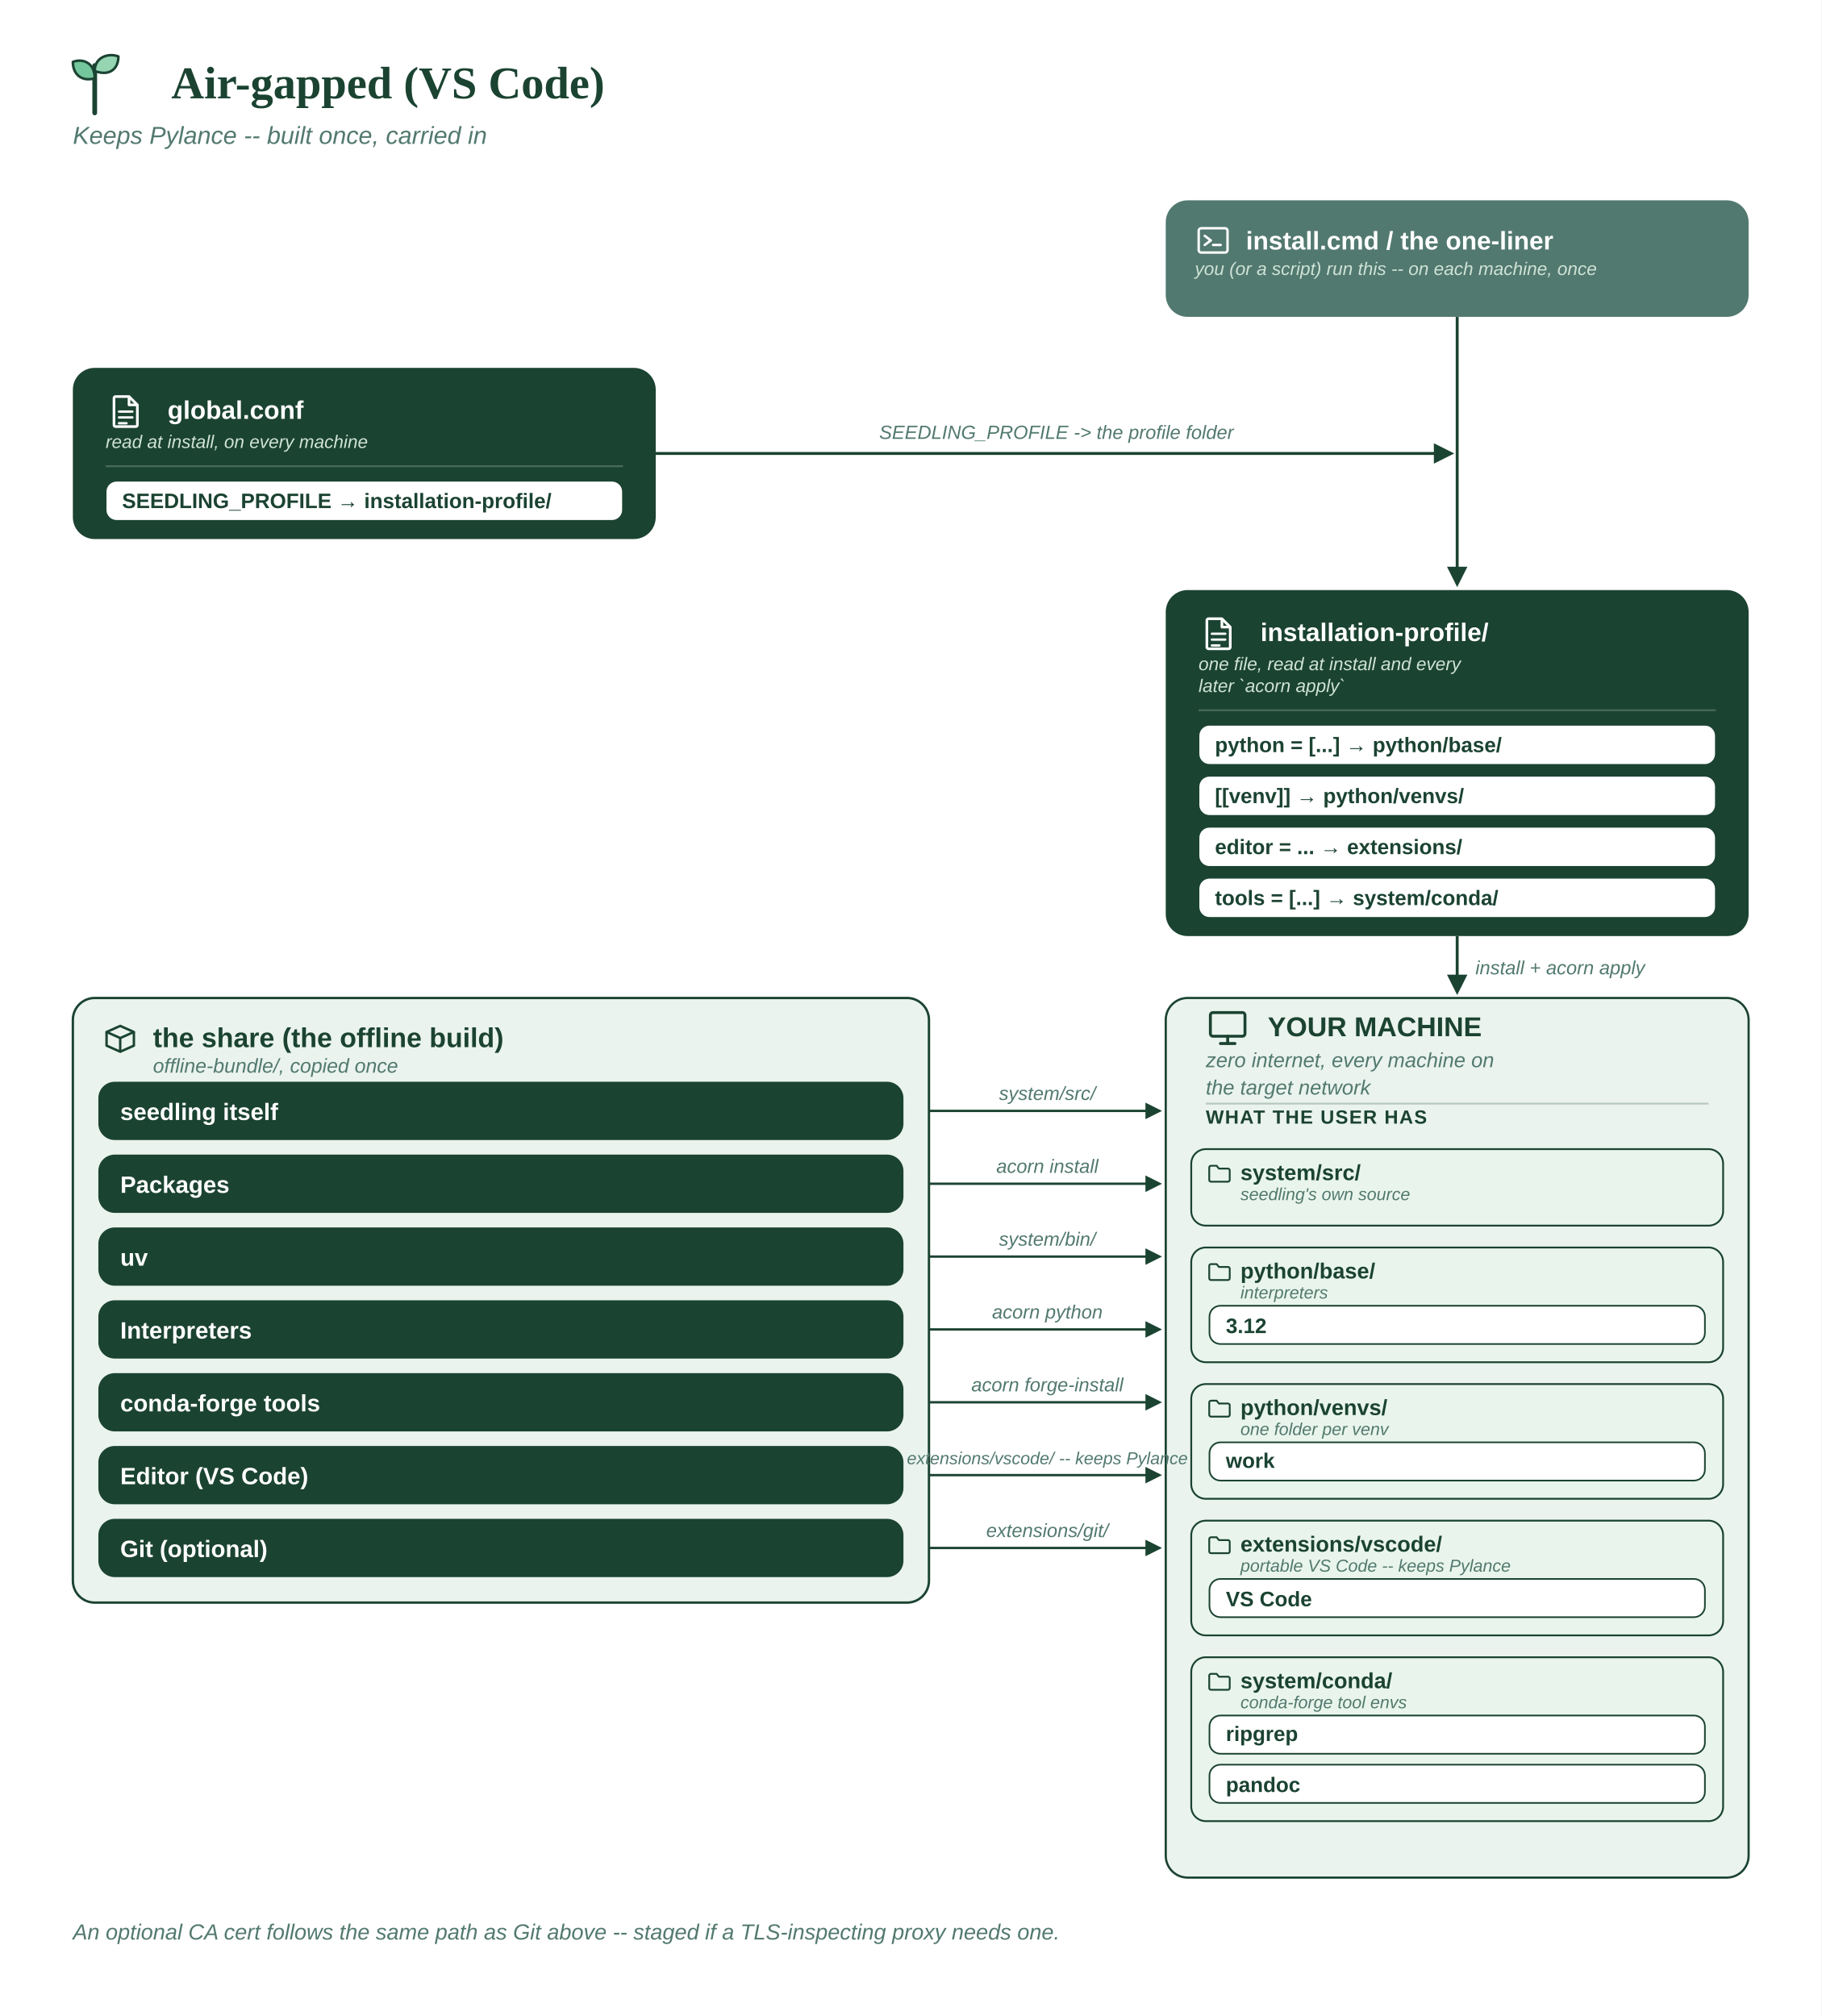
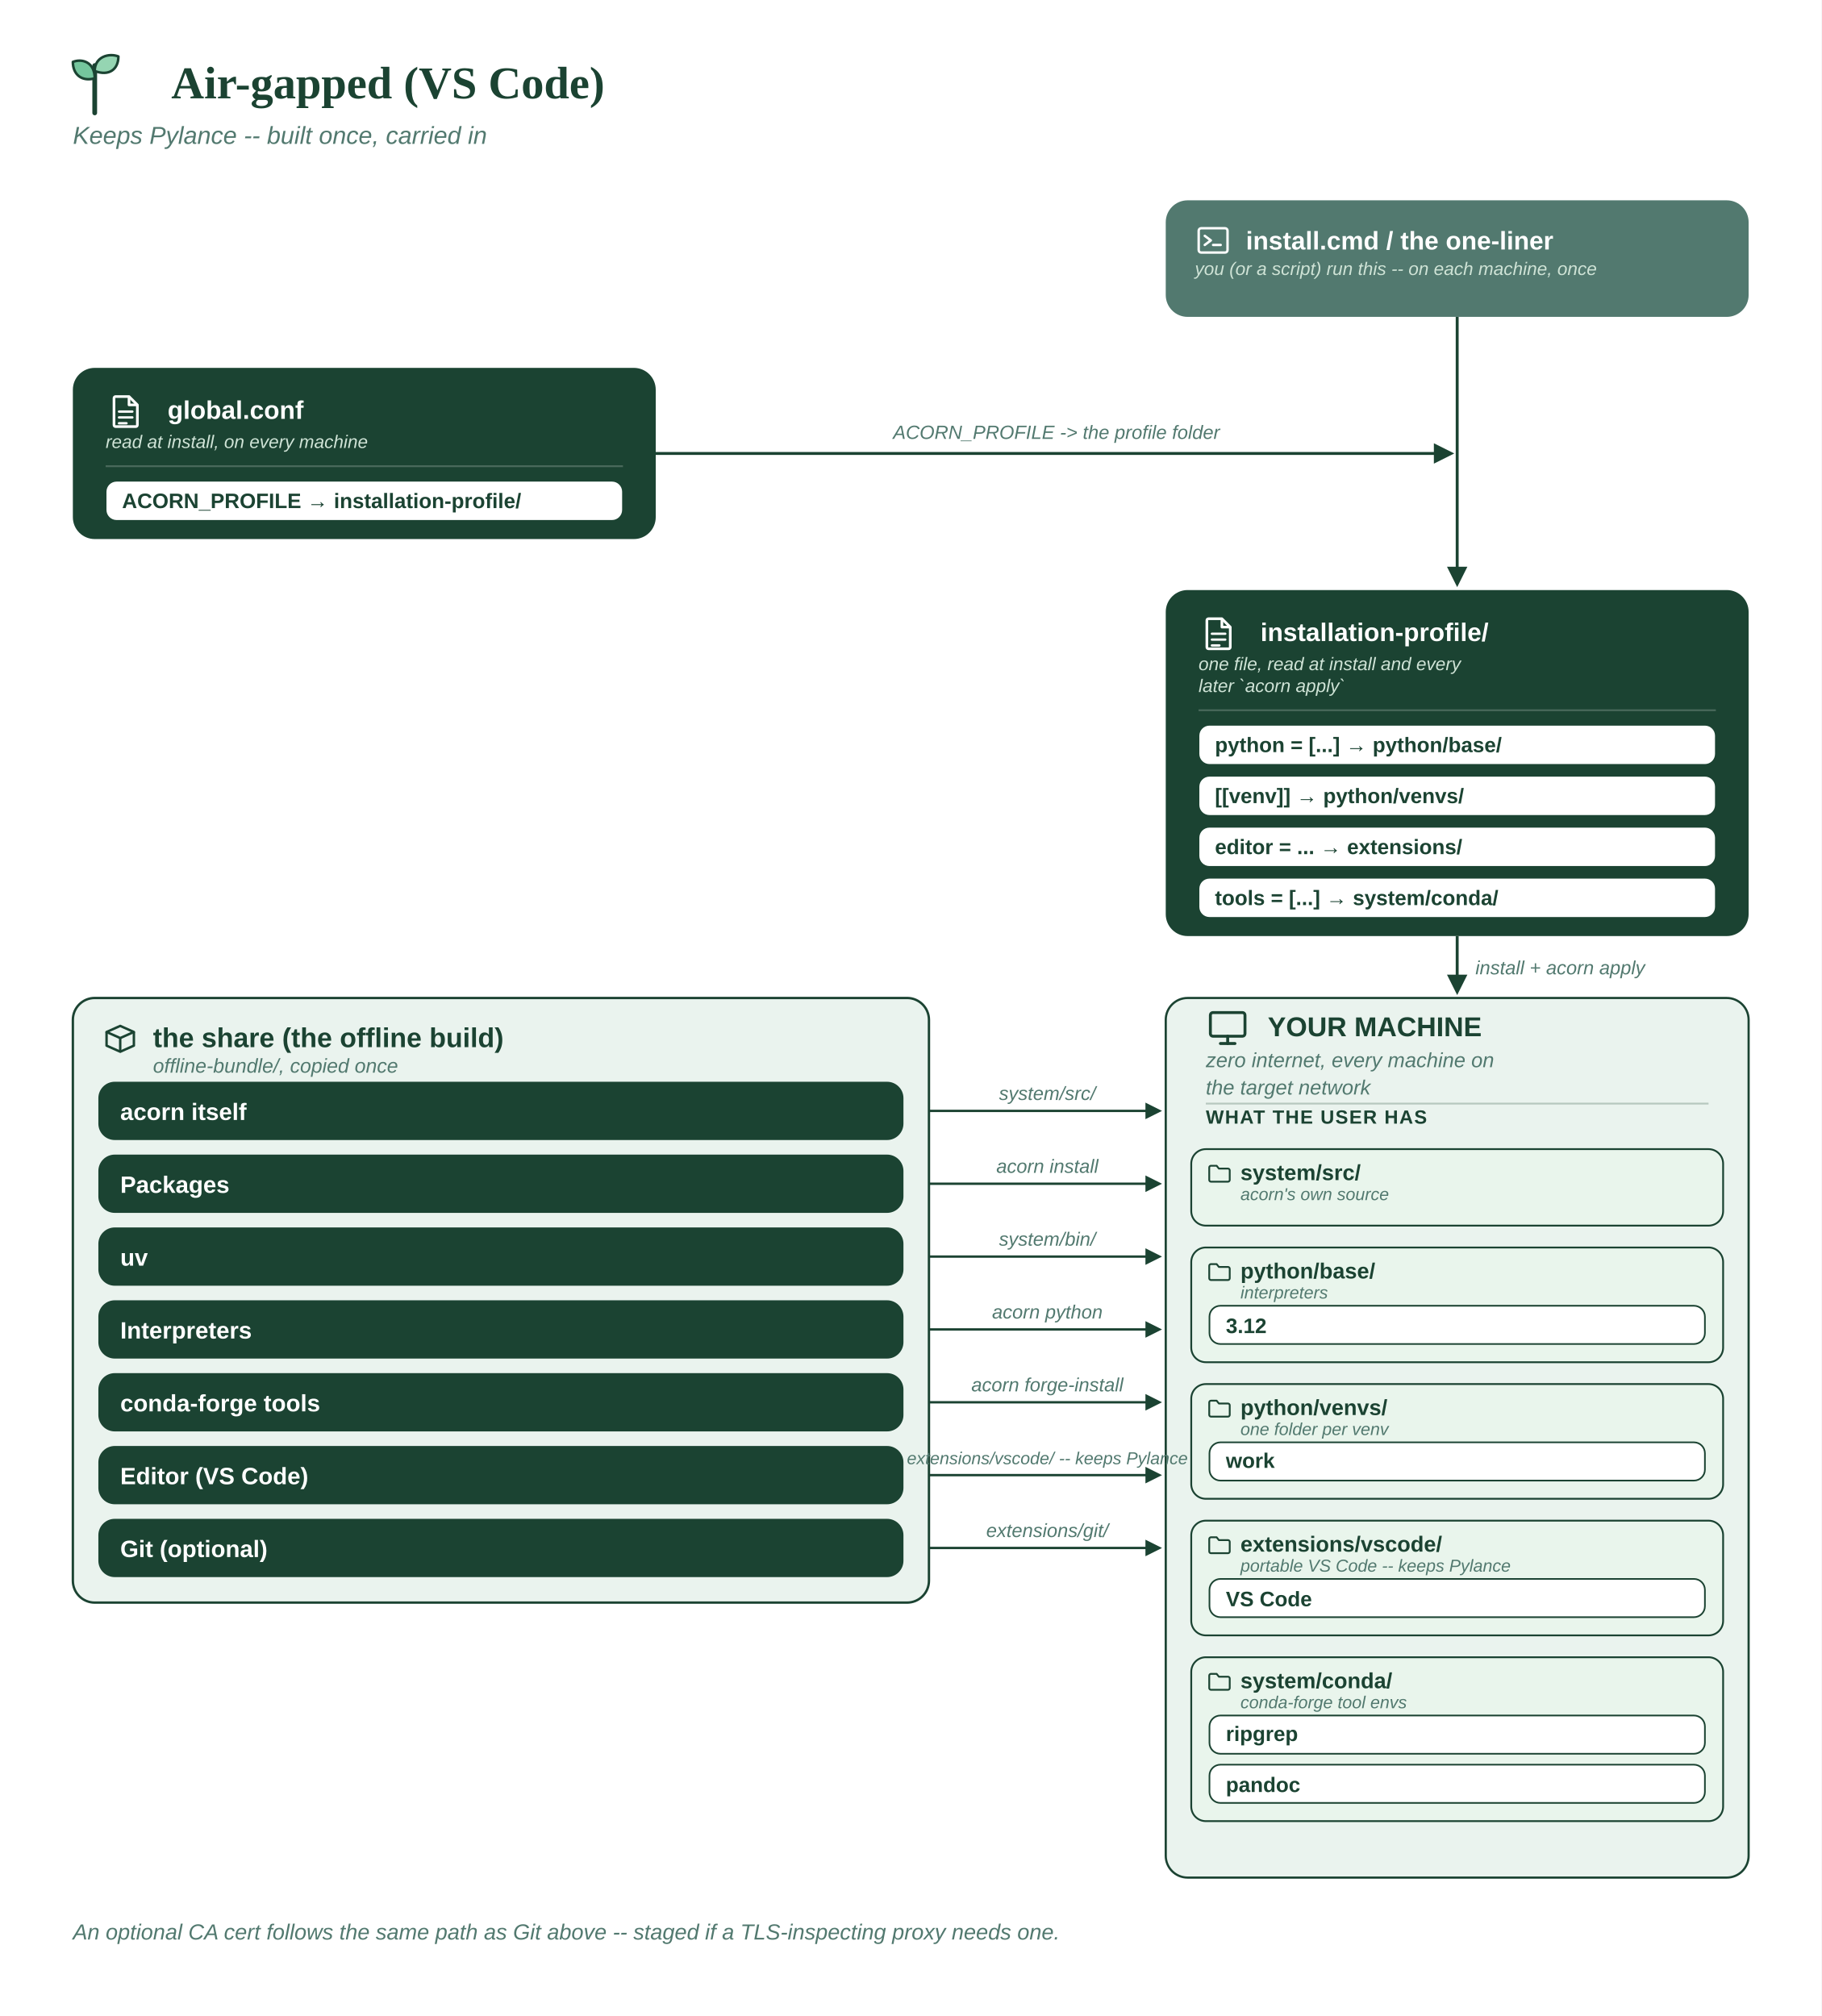
<svg xmlns="http://www.w3.org/2000/svg" viewBox="0 0 1000 1107" font-family="Arial, Helvetica, sans-serif">
  <defs>
    <defs>
      <style>
      .head  { font-family: Georgia, 'Times New Roman', serif; }
      .body  { font-family: Arial, Helvetica, sans-serif; }
      .fg    { fill: #1B4332; }
      .fw    { fill: #FFFFFF; }
      .fmute { fill: #52796F; }
    </style>
      <marker id="arrow" markerWidth="7" markerHeight="7" refX="5.5" refY="3.5" orient="auto">
        <path d="M0,0 L7,3.5 L0,7 Z" fill="#1B4332" />
      </marker>
      <symbol id="ic-cloud" viewBox="0 0 24 24">
        <path d="M6.5 18 C3.5 18 2 15.8 2 13.8 C2 11.6 3.8 10 5.8 10.1 C6.4 7.6 8.7 6 11.2 6.3 C13.6 6.6 15.4 8.6 15.5 11 C17.9 11.1 20 13 20 15.3 C20 17.4 18.2 18 17 18 Z" fill="none" stroke="currentColor" stroke-width="1.6" stroke-linejoin="round" />
      </symbol>
      <symbol id="ic-box" viewBox="0 0 24 24">
        <path d="M3 8 L12 4 L21 8 L12 12 Z" fill="none" stroke="currentColor" stroke-width="1.6" stroke-linejoin="round" />
        <path d="M3 8 V17 L12 21 V12" fill="none" stroke="currentColor" stroke-width="1.6" stroke-linejoin="round" />
        <path d="M21 8 V17 L12 21" fill="none" stroke="currentColor" stroke-width="1.6" stroke-linejoin="round" />
      </symbol>
      <symbol id="ic-server" viewBox="0 0 24 24">
        <rect x="3" y="4" width="18" height="6" rx="1.3" fill="none" stroke="currentColor" stroke-width="1.6" />
        <rect x="3" y="14" width="18" height="6" rx="1.3" fill="none" stroke="currentColor" stroke-width="1.6" />
        <circle cx="7" cy="7" r="1" fill="currentColor" />
        <circle cx="7" cy="17" r="1" fill="currentColor" />
      </symbol>
      <symbol id="ic-monitor" viewBox="0 0 24 24">
        <rect x="2.5" y="4" width="19" height="13" rx="1.4" fill="none" stroke="currentColor" stroke-width="1.6" />
        <line x1="8" y1="21" x2="16" y2="21" stroke="currentColor" stroke-width="1.6" stroke-linecap="round" />
        <line x1="12" y1="17" x2="12" y2="21" stroke="currentColor" stroke-width="1.6" stroke-linecap="round" />
      </symbol>
      <symbol id="ic-folder" viewBox="0 0 24 24">
        <path d="M3 6.5 C3 5.7 3.7 5 4.5 5 H9.5 L11.5 7.5 H19.5 C20.3 7.5 21 8.2 21 9 V17.5 C21 18.3 20.3 19 19.5 19 H4.5 C3.7 19 3 18.3 3 17.5 Z" fill="none" stroke="currentColor" stroke-width="1.6" stroke-linejoin="round" />
      </symbol>
      <symbol id="ic-doc" viewBox="0 0 24 24">
        <path d="M6 3 H14 L19 8 V20 C19 20.6 18.6 21 18 21 H6 C5.4 21 5 20.6 5 20 V4 C5 3.4 5.4 3 6 3 Z" fill="none" stroke="currentColor" stroke-width="1.6" stroke-linejoin="round" />
        <path d="M14 3 V8 H19" fill="none" stroke="currentColor" stroke-width="1.6" stroke-linejoin="round" />
        <line x1="8" y1="12" x2="16" y2="12" stroke="currentColor" stroke-width="1.4" stroke-linecap="round" />
        <line x1="8" y1="15.5" x2="16" y2="15.5" stroke="currentColor" stroke-width="1.4" stroke-linecap="round" />
        <line x1="8" y1="19" x2="12.5" y2="19" stroke="currentColor" stroke-width="1.4" stroke-linecap="round" />
      </symbol>
      <symbol id="ic-terminal" viewBox="0 0 24 24">
        <rect x="2.5" y="4" width="19" height="16" rx="1.6" fill="none" stroke="currentColor" stroke-width="1.6" />
        <path d="M6.5 9 L10.5 12 L6.5 15" fill="none" stroke="currentColor" stroke-width="1.6" stroke-linecap="round" stroke-linejoin="round" />
        <line x1="12" y1="15" x2="17" y2="15" stroke="currentColor" stroke-width="1.6" stroke-linecap="round" />
      </symbol>
    </defs>
  </defs>
  <rect x="0" y="0" width="1000" height="1107" fill="#FFFFFF" />
  <g transform="translate(40,20)">
    <path d="M12 42 V16" stroke="#1B4332" stroke-width="2.6" stroke-linecap="round" fill="none" />
    <path d="M12 23 C12 14 5 12 0 14 C0 21 5 25 12 23 Z" fill="#74C69D" stroke="#1B4332" stroke-width="1.4" stroke-linejoin="round" />
    <path d="M12 19 C12 11 20 9 25 11 C25 18 20 22 12 19 Z" fill="#95D5B2" stroke="#1B4332" stroke-width="1.4" stroke-linejoin="round" />
  </g>
  <text x="94" y="54" class="head fg" font-size="25" font-weight="700">Air-gapped (VS Code)</text>
  <text x="40" y="79" class="body fmute" font-size="13.5" font-style="italic">Keeps Pylance -- built once, carried in</text>
  <rect x="640" y="110" width="320" height="64" rx="12" fill="#52796F" />
  <use href="#ic-terminal" x="656" y="122" width="20" height="20" color="#FFFFFF" />
  <text x="684" y="137" class="body fw" font-size="14.0" font-weight="700">install.cmd  /  the one-liner</text>
  <text x="656" y="151" class="body" fill="#CFE3D6" font-size="10" font-style="italic">you (or a script) run this -- on each machine, once</text>
  <line x1="800" y1="174" x2="800" y2="320" stroke="#1B4332" stroke-width="1.6" marker-end="url(#arrow)" />
  <rect x="40" y="202" width="320" height="94" rx="12" fill="#1B4332" />
  <use href="#ic-doc" x="58" y="215" width="22" height="22" color="#FFFFFF" />
  <text x="92" y="230" class="body fw" font-size="14" font-weight="700">global.conf</text>
  <text x="58" y="246" class="body" fill="#CFE3D6" font-size="10" font-style="italic">read at install, on every machine</text>
  <line x1="58" y1="256" x2="342" y2="256" stroke="#FFFFFF" stroke-width="1" opacity="0.2" />
  <rect x="58" y="264" width="284" height="22" rx="6" fill="#FFFFFF" stroke="#1B4332" stroke-width="0.9" />
-   <text x="67" y="279" class="body fg" font-size="11.5" font-weight="600">SEEDLING_PROFILE  →  installation-profile/</text>
+   <text x="67" y="279" class="body fg" font-size="11.5" font-weight="600">ACORN_PROFILE  →  installation-profile/</text>
  <line x1="360" y1="249" x2="796" y2="249" stroke="#1B4332" stroke-width="1.6" marker-end="url(#arrow)" />
-   <text x="580" y="241" text-anchor="middle" class="body fmute" font-size="10.5" font-style="italic">SEEDLING_PROFILE -&gt; the profile folder</text>
+   <text x="580" y="241" text-anchor="middle" class="body fmute" font-size="10.5" font-style="italic">ACORN_PROFILE -&gt; the profile folder</text>
  <rect x="640" y="324" width="320" height="190" rx="12" fill="#1B4332" />
  <use href="#ic-doc" x="658" y="337" width="22" height="22" color="#FFFFFF" />
  <text x="692" y="352" class="body fw" font-size="14.0" font-weight="700">installation-profile/</text>
  <text x="658" y="368" class="body" fill="#CFE3D6" font-size="10" font-style="italic">one file, read at install and every</text>
  <text x="658" y="380" class="body" fill="#CFE3D6" font-size="10" font-style="italic">later `acorn apply`</text>
  <line x1="658" y1="390" x2="942" y2="390" stroke="#FFFFFF" stroke-width="1" opacity="0.2" />
  <rect x="658" y="398" width="284" height="22" rx="6" fill="#FFFFFF" stroke="#1B4332" stroke-width="0.9" />
  <text x="667" y="413" class="body fg" font-size="11.5" font-weight="600">python = [...]  →  python/base/</text>
  <rect x="658" y="426" width="284" height="22" rx="6" fill="#FFFFFF" stroke="#1B4332" stroke-width="0.9" />
  <text x="667" y="441" class="body fg" font-size="11.5" font-weight="600">[[venv]]  →  python/venvs/</text>
  <rect x="658" y="454" width="284" height="22" rx="6" fill="#FFFFFF" stroke="#1B4332" stroke-width="0.9" />
  <text x="667" y="469" class="body fg" font-size="11.5" font-weight="600">editor = ...  →  extensions/</text>
  <rect x="658" y="482" width="284" height="22" rx="6" fill="#FFFFFF" stroke="#1B4332" stroke-width="0.9" />
  <text x="667" y="497" class="body fg" font-size="11.5" font-weight="600">tools = [...]  →  system/conda/</text>
  <line x1="800" y1="514" x2="800" y2="544" stroke="#1B4332" stroke-width="1.6" marker-end="url(#arrow)" />
  <text x="810" y="535" class="body fmute" font-size="10.5" font-style="italic">install + acorn apply</text>
  <rect x="640" y="548" width="320" height="483" rx="12" fill="#EAF3EE" stroke="#1B4332" stroke-width="1.2" />
  <use href="#ic-monitor" x="662" y="552" width="24" height="24" color="#1B4332" />
  <text x="696" y="569" class="body fg" font-size="15" font-weight="700">YOUR MACHINE</text>
  <text x="662" y="586" class="body fmute" font-size="11.3" font-style="italic">zero internet, every machine on</text>
  <text x="662" y="601" class="body fmute" font-size="11.3" font-style="italic">the target network</text>
  <line x1="662" y1="606" x2="938" y2="606" stroke="#1B4332" stroke-width="1" opacity="0.25" />
  <text x="662" y="617" class="body fg" font-size="10.5" font-weight="700" letter-spacing="0.6">WHAT THE USER HAS</text>
  <rect x="654" y="631" width="292" height="42" rx="8" fill="#E9F5EC" stroke="#1B4332" stroke-width="1" />
  <use href="#ic-folder" x="662" y="637" width="15" height="15" color="#1B4332" />
  <text x="681" y="648" class="body fg" font-size="12.0" font-weight="700">system/src/</text>
-   <text x="681" y="659" class="body fmute" font-size="9.5" font-style="italic">seedling's own source</text>
+   <text x="681" y="659" class="body fmute" font-size="9.5" font-style="italic">acorn's own source</text>
  <rect x="654" y="685" width="292" height="63" rx="8" fill="#E9F5EC" stroke="#1B4332" stroke-width="1" />
  <use href="#ic-folder" x="662" y="691" width="15" height="15" color="#1B4332" />
  <text x="681" y="702" class="body fg" font-size="12.0" font-weight="700">python/base/</text>
  <text x="681" y="713" class="body fmute" font-size="9.5" font-style="italic">interpreters</text>
  <rect x="664" y="717" width="272" height="21" rx="6" fill="#FFFFFF" stroke="#1B4332" stroke-width="0.9" />
  <text x="673" y="732" class="body fg" font-size="11.5" font-weight="600">3.12</text>
  <rect x="654" y="760" width="292" height="63" rx="8" fill="#E9F5EC" stroke="#1B4332" stroke-width="1" />
  <use href="#ic-folder" x="662" y="766" width="15" height="15" color="#1B4332" />
  <text x="681" y="777" class="body fg" font-size="12.0" font-weight="700">python/venvs/</text>
  <text x="681" y="788" class="body fmute" font-size="9.5" font-style="italic">one folder per venv</text>
  <rect x="664" y="792" width="272" height="21" rx="6" fill="#FFFFFF" stroke="#1B4332" stroke-width="0.9" />
  <text x="673" y="806" class="body fg" font-size="11.5" font-weight="600">work</text>
  <rect x="654" y="835" width="292" height="63" rx="8" fill="#E9F5EC" stroke="#1B4332" stroke-width="1" />
  <use href="#ic-folder" x="662" y="841" width="15" height="15" color="#1B4332" />
  <text x="681" y="852" class="body fg" font-size="12.0" font-weight="700">extensions/vscode/</text>
  <text x="681" y="863" class="body fmute" font-size="9.5" font-style="italic">portable VS Code -- keeps Pylance</text>
  <rect x="664" y="867" width="272" height="21" rx="6" fill="#FFFFFF" stroke="#1B4332" stroke-width="0.9" />
  <text x="673" y="882" class="body fg" font-size="11.5" font-weight="600">VS Code</text>
  <rect x="654" y="910" width="292" height="90" rx="8" fill="#E9F5EC" stroke="#1B4332" stroke-width="1" />
  <use href="#ic-folder" x="662" y="916" width="15" height="15" color="#1B4332" />
  <text x="681" y="927" class="body fg" font-size="12.0" font-weight="700">system/conda/</text>
  <text x="681" y="938" class="body fmute" font-size="9.5" font-style="italic">conda-forge tool envs</text>
  <rect x="664" y="942" width="272" height="21" rx="6" fill="#FFFFFF" stroke="#1B4332" stroke-width="0.9" />
  <text x="673" y="956" class="body fg" font-size="11.5" font-weight="600">ripgrep</text>
  <rect x="664" y="969" width="272" height="21" rx="6" fill="#FFFFFF" stroke="#1B4332" stroke-width="0.9" />
  <text x="673" y="984" class="body fg" font-size="11.5" font-weight="600">pandoc</text>
  <rect x="40" y="548" width="470" height="332" rx="12" fill="#EAF3EE" stroke="#1B4332" stroke-width="1.3" />
  <use href="#ic-box" x="56" y="560" width="20" height="20" color="#1B4332" />
  <text x="84" y="575" class="body fg" font-size="15.0" font-weight="700">the share (the offline build)</text>
  <text x="84" y="589" class="body fmute" font-size="11.0" font-style="italic">offline-bundle/, copied once</text>
  <rect x="54" y="594" width="442" height="32" rx="9" fill="#1B4332" />
-   <text x="66" y="615" class="body fw" font-size="13.0" font-weight="700">seedling itself</text>
+   <text x="66" y="615" class="body fw" font-size="13.0" font-weight="700">acorn itself</text>
  <line x1="510" y1="610" x2="636" y2="610" stroke="#1B4332" stroke-width="1.3" marker-end="url(#arrow)" />
  <text x="575" y="604" text-anchor="middle" class="body fmute" font-size="10.5" font-style="italic">system/src/</text>
  <rect x="54" y="634" width="442" height="32" rx="9" fill="#1B4332" />
  <text x="66" y="655" class="body fw" font-size="13.0" font-weight="700">Packages</text>
  <line x1="510" y1="650" x2="636" y2="650" stroke="#1B4332" stroke-width="1.3" marker-end="url(#arrow)" />
  <text x="575" y="644" text-anchor="middle" class="body fmute" font-size="10.5" font-style="italic">acorn install</text>
  <rect x="54" y="674" width="442" height="32" rx="9" fill="#1B4332" />
  <text x="66" y="695" class="body fw" font-size="13.0" font-weight="700">uv</text>
  <line x1="510" y1="690" x2="636" y2="690" stroke="#1B4332" stroke-width="1.3" marker-end="url(#arrow)" />
  <text x="575" y="684" text-anchor="middle" class="body fmute" font-size="10.5" font-style="italic">system/bin/</text>
  <rect x="54" y="714" width="442" height="32" rx="9" fill="#1B4332" />
  <text x="66" y="735" class="body fw" font-size="13.0" font-weight="700">Interpreters</text>
  <line x1="510" y1="730" x2="636" y2="730" stroke="#1B4332" stroke-width="1.3" marker-end="url(#arrow)" />
  <text x="575" y="724" text-anchor="middle" class="body fmute" font-size="10.5" font-style="italic">acorn python</text>
  <rect x="54" y="754" width="442" height="32" rx="9" fill="#1B4332" />
  <text x="66" y="775" class="body fw" font-size="13.0" font-weight="700">conda-forge tools</text>
  <line x1="510" y1="770" x2="636" y2="770" stroke="#1B4332" stroke-width="1.3" marker-end="url(#arrow)" />
  <text x="575" y="764" text-anchor="middle" class="body fmute" font-size="10.5" font-style="italic">acorn forge-install</text>
  <rect x="54" y="794" width="442" height="32" rx="9" fill="#1B4332" />
  <text x="66" y="815" class="body fw" font-size="13.0" font-weight="700">Editor (VS Code)</text>
  <line x1="510" y1="810" x2="636" y2="810" stroke="#1B4332" stroke-width="1.3" marker-end="url(#arrow)" />
  <text x="575" y="804" text-anchor="middle" class="body fmute" font-size="9.5" font-style="italic">extensions/vscode/ -- keeps Pylance</text>
  <rect x="54" y="834" width="442" height="32" rx="9" fill="#1B4332" />
  <text x="66" y="855" class="body fw" font-size="13.0" font-weight="700">Git (optional)</text>
  <line x1="510" y1="850" x2="636" y2="850" stroke="#1B4332" stroke-width="1.3" marker-end="url(#arrow)" />
  <text x="575" y="844" text-anchor="middle" class="body fmute" font-size="10.5" font-style="italic">extensions/git/</text>
  <text x="40" y="1065" class="body fmute" font-size="12" font-style="italic">An optional CA cert follows the same path as Git above -- staged if a TLS-inspecting proxy needs one.</text>
</svg>
